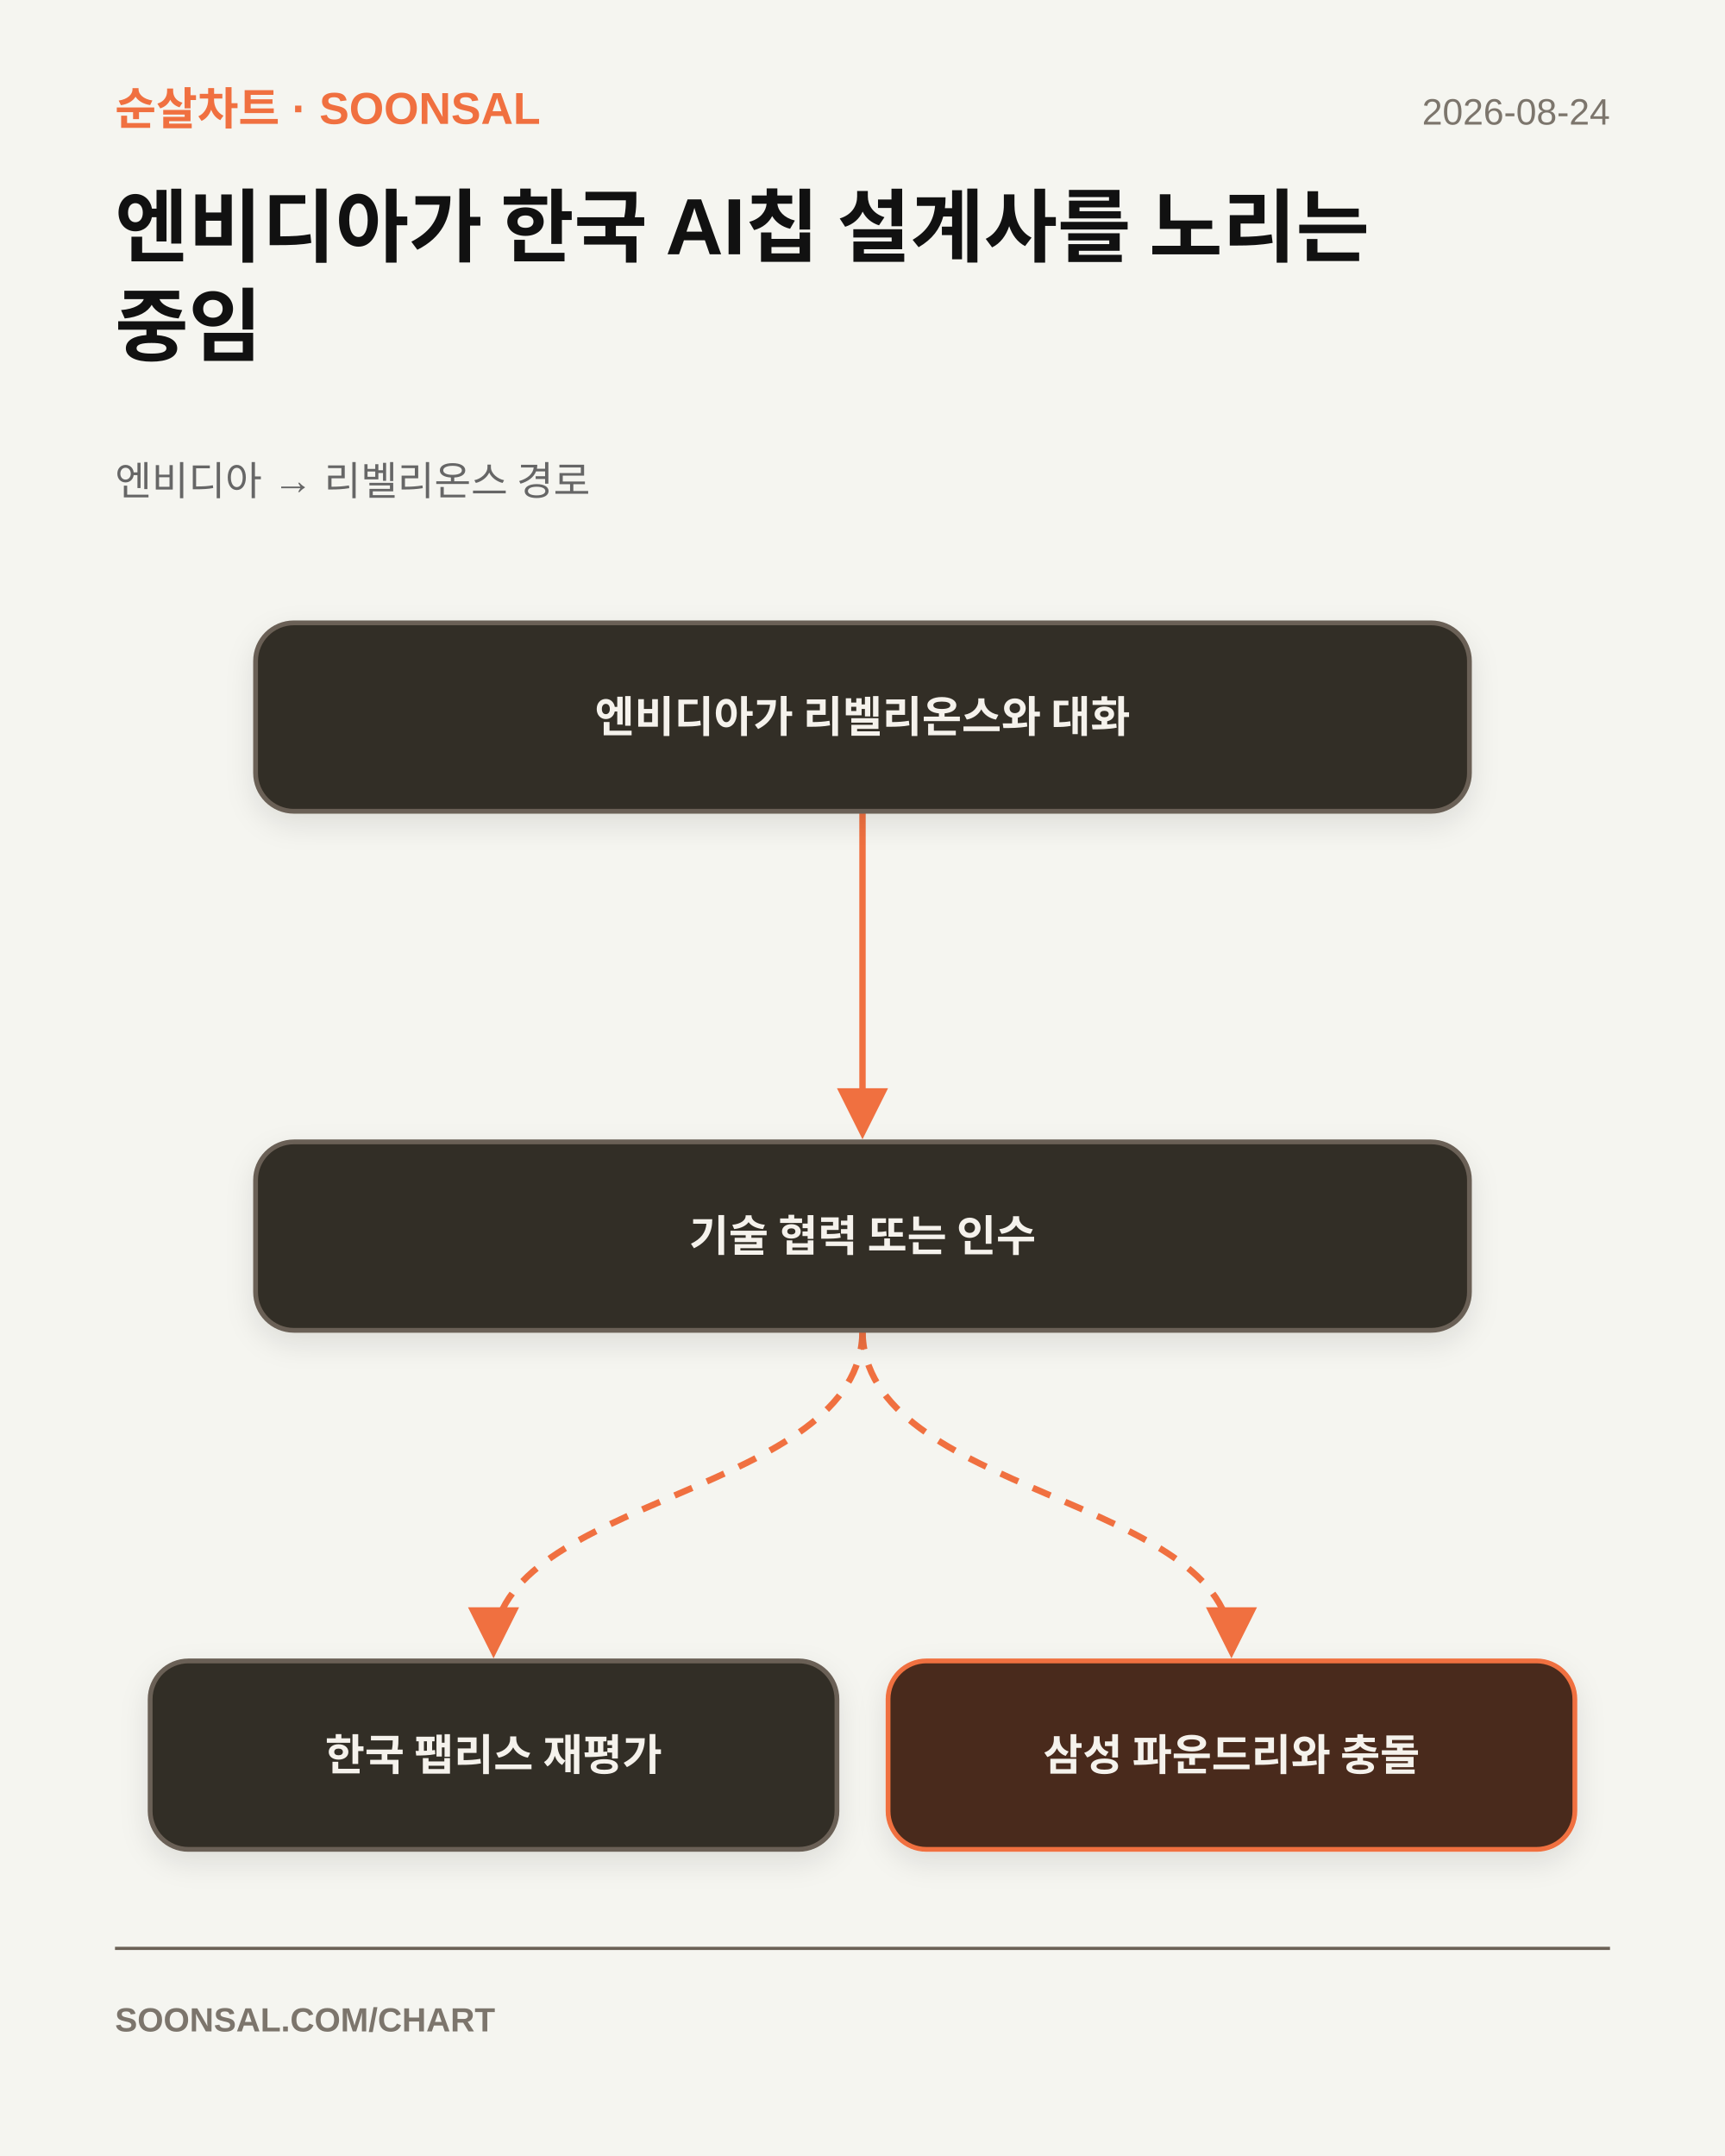
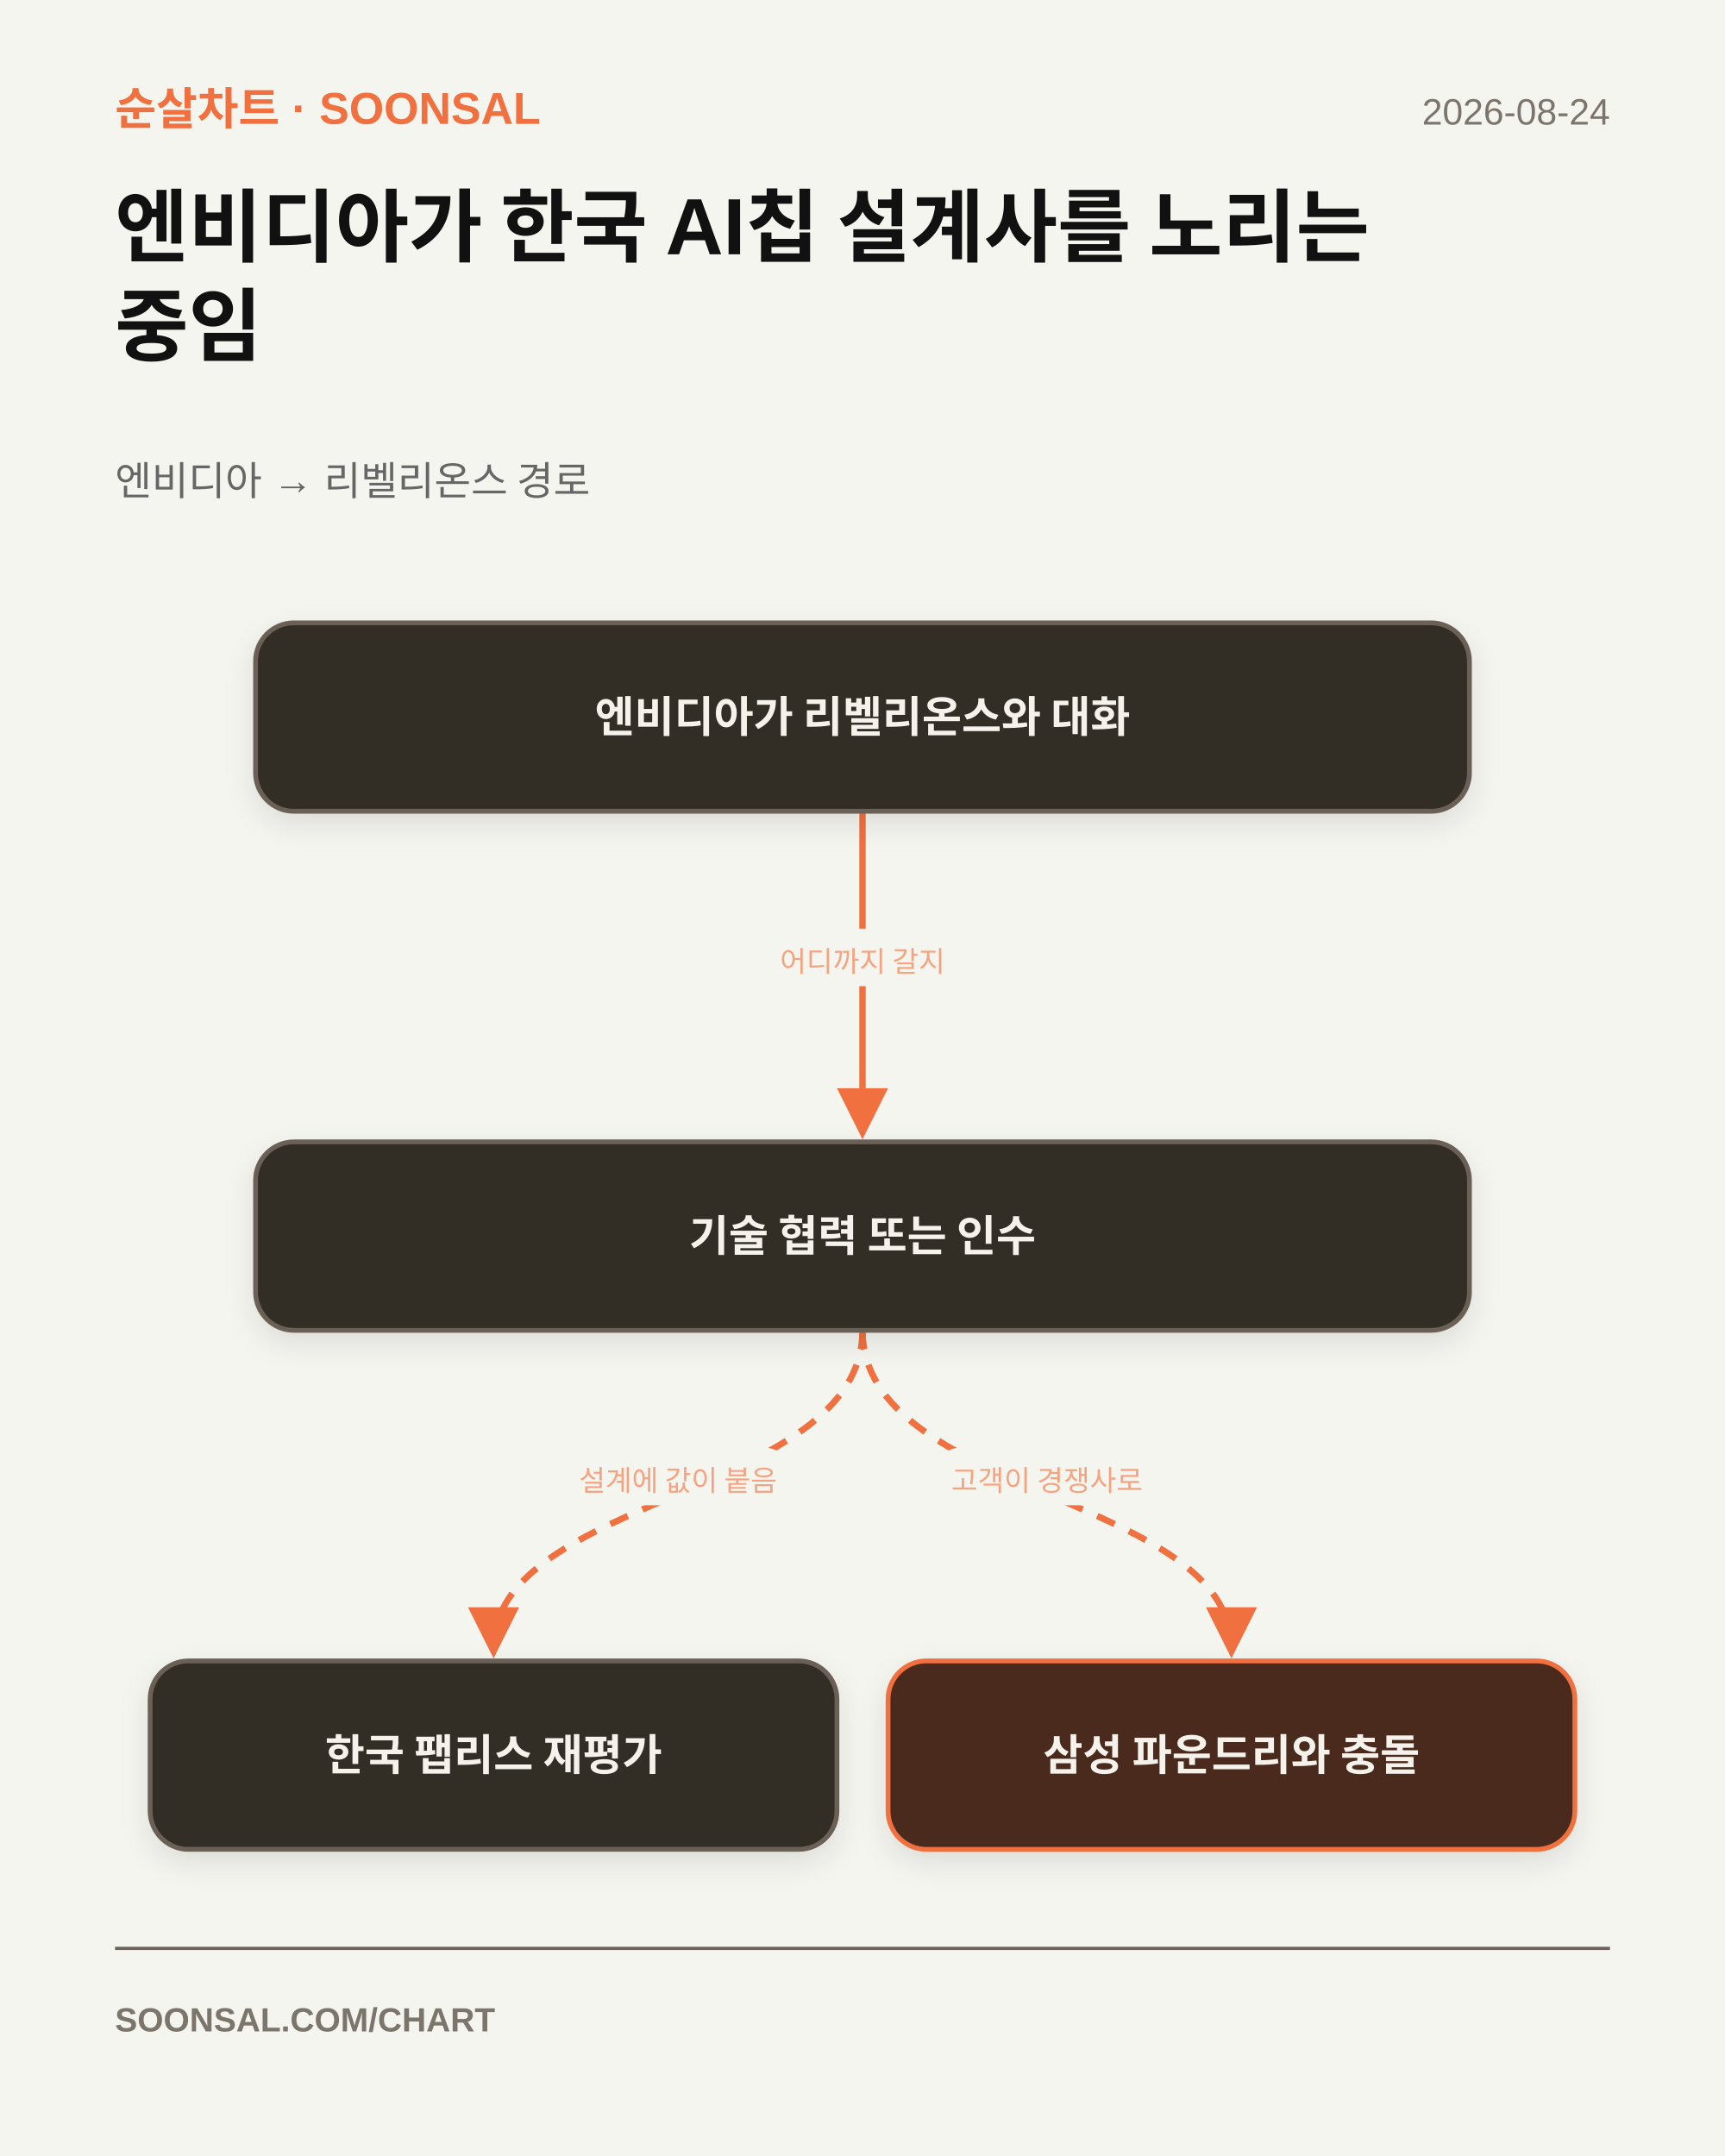
<svg xmlns="http://www.w3.org/2000/svg" width="1080" height="1350" viewBox="0 0 1080 1350">
  <defs>
    <filter id="shadow" x="-20%" y="-20%" width="140%" height="160%">
      <feDropShadow dx="0" dy="7" stdDeviation="9" flood-color="#111111" flood-opacity=".10" />
    </filter>
    <marker id="arrow" viewBox="0 0 10 10" refX="8" refY="5" markerWidth="8" markerHeight="8" orient="auto-start-reverse">
      <path d="M 0 0 L 10 5 L 0 10 z" fill="#F07040" />
    </marker>
  </defs>
  <rect width="1080" height="1350" fill="#F5F5F0" />
  <text x="72" y="78" font-family="Apple SD Gothic Neo,Malgun Gothic,Arial,sans-serif" font-size="28" font-weight="800" fill="#F07040">순살차트 · SOONSAL</text>
  <text x="1008" y="78" text-anchor="end" font-family="Apple SD Gothic Neo,Malgun Gothic,Arial,sans-serif" font-size="23" fill="#7C756C">2026-08-24</text>
  <text x="72" y="160" font-family="Apple SD Gothic Neo,Malgun Gothic,Arial,sans-serif" font-size="50" font-weight="800" fill="#111111">엔비디아가 한국 AI칩 설계사를 노리는</text>
  <text x="72" y="222" font-family="Apple SD Gothic Neo,Malgun Gothic,Arial,sans-serif" font-size="50" font-weight="800" fill="#111111">중임</text>
  <text x="72" y="310" font-family="Apple SD Gothic Neo,Malgun Gothic,Arial,sans-serif" font-size="25" fill="#666666">엔비디아 → 리벨리온스 경로</text>
-   <path d="M 540.0 508.0 C 540.0 611.5, 540.0 611.5, 540.0 707.0" fill="none" stroke="#F07040" stroke-width="4" marker-end="url(#arrow)" />
+   <path d="M 540.0 508.0 L 540.0 707.0" fill="none" stroke="#F07040" stroke-width="4" marker-end="url(#arrow)" />
+   <rect x="468.0" y="581.5" width="144" height="36" rx="18" fill="#F5F5F0" />
+   <text x="540.0" y="608.5" text-anchor="middle" font-family="Apple SD Gothic Neo,Malgun Gothic,Arial,sans-serif" font-size="18" fill="#F5A481">어디까지 갈지</text>
  <path d="M 540.0 833.0 C 540.0 936.5, 309.0 936.5, 309.0 1032.0" fill="none" stroke="#F07040" stroke-width="4" stroke-dasharray="12 10" marker-end="url(#arrow)" />
+   <rect x="352.5" y="906.5" width="144" height="36" rx="18" fill="#F5F5F0" />
+   <text x="424.5" y="933.5" text-anchor="middle" font-family="Apple SD Gothic Neo,Malgun Gothic,Arial,sans-serif" font-size="18" fill="#F5A481">설계에 값이 붙음</text>
  <path d="M 540.0 833.0 C 540.0 936.5, 771.0 936.5, 771.0 1032.0" fill="none" stroke="#F07040" stroke-width="4" stroke-dasharray="12 10" marker-end="url(#arrow)" />
+   <rect x="583.5" y="906.5" width="144" height="36" rx="18" fill="#F5F5F0" />
+   <text x="655.5" y="933.5" text-anchor="middle" font-family="Apple SD Gothic Neo,Malgun Gothic,Arial,sans-serif" font-size="18" fill="#F5A481">고객이 경쟁사로</text>
  <rect x="160.0" y="390.0" width="760.0" height="118" rx="24" fill="#332E26" stroke="#6B6156" stroke-width="3" filter="url(#shadow)" />
  <text x="540.0" y="449.0" text-anchor="middle" dominant-baseline="middle" font-family="Apple SD Gothic Neo,Malgun Gothic,Arial,sans-serif" font-size="27" font-weight="700" fill="#F5F2EC">엔비디아가 리벨리온스와 대화</text>
  <rect x="160.0" y="715.0" width="760.0" height="118" rx="24" fill="#332E26" stroke="#6B6156" stroke-width="3" filter="url(#shadow)" />
  <text x="540.0" y="774.0" text-anchor="middle" dominant-baseline="middle" font-family="Apple SD Gothic Neo,Malgun Gothic,Arial,sans-serif" font-size="27" font-weight="700" fill="#F5F2EC">기술 협력 또는 인수</text>
  <rect x="94.0" y="1040.0" width="430.0" height="118" rx="24" fill="#332E26" stroke="#6B6156" stroke-width="3" filter="url(#shadow)" />
  <text x="309.0" y="1099.0" text-anchor="middle" dominant-baseline="middle" font-family="Apple SD Gothic Neo,Malgun Gothic,Arial,sans-serif" font-size="27" font-weight="700" fill="#F5F2EC">한국 팹리스 재평가</text>
  <rect x="556.0" y="1040.0" width="430.0" height="118" rx="24" fill="#4A2C1A" stroke="#F07040" stroke-width="3" filter="url(#shadow)" />
  <text x="771.0" y="1099.0" text-anchor="middle" dominant-baseline="middle" font-family="Apple SD Gothic Neo,Malgun Gothic,Arial,sans-serif" font-size="27" font-weight="700" fill="#F5F2EC">삼성 파운드리와 충돌</text>
  <line x1="72" y1="1220" x2="1008" y2="1220" stroke="#6B6156" stroke-width="2" />
  <text x="72" y="1272" font-family="Apple SD Gothic Neo,Malgun Gothic,Arial,sans-serif" font-size="21" font-weight="700" fill="#7C756C">SOONSAL.COM/CHART</text>
</svg>
